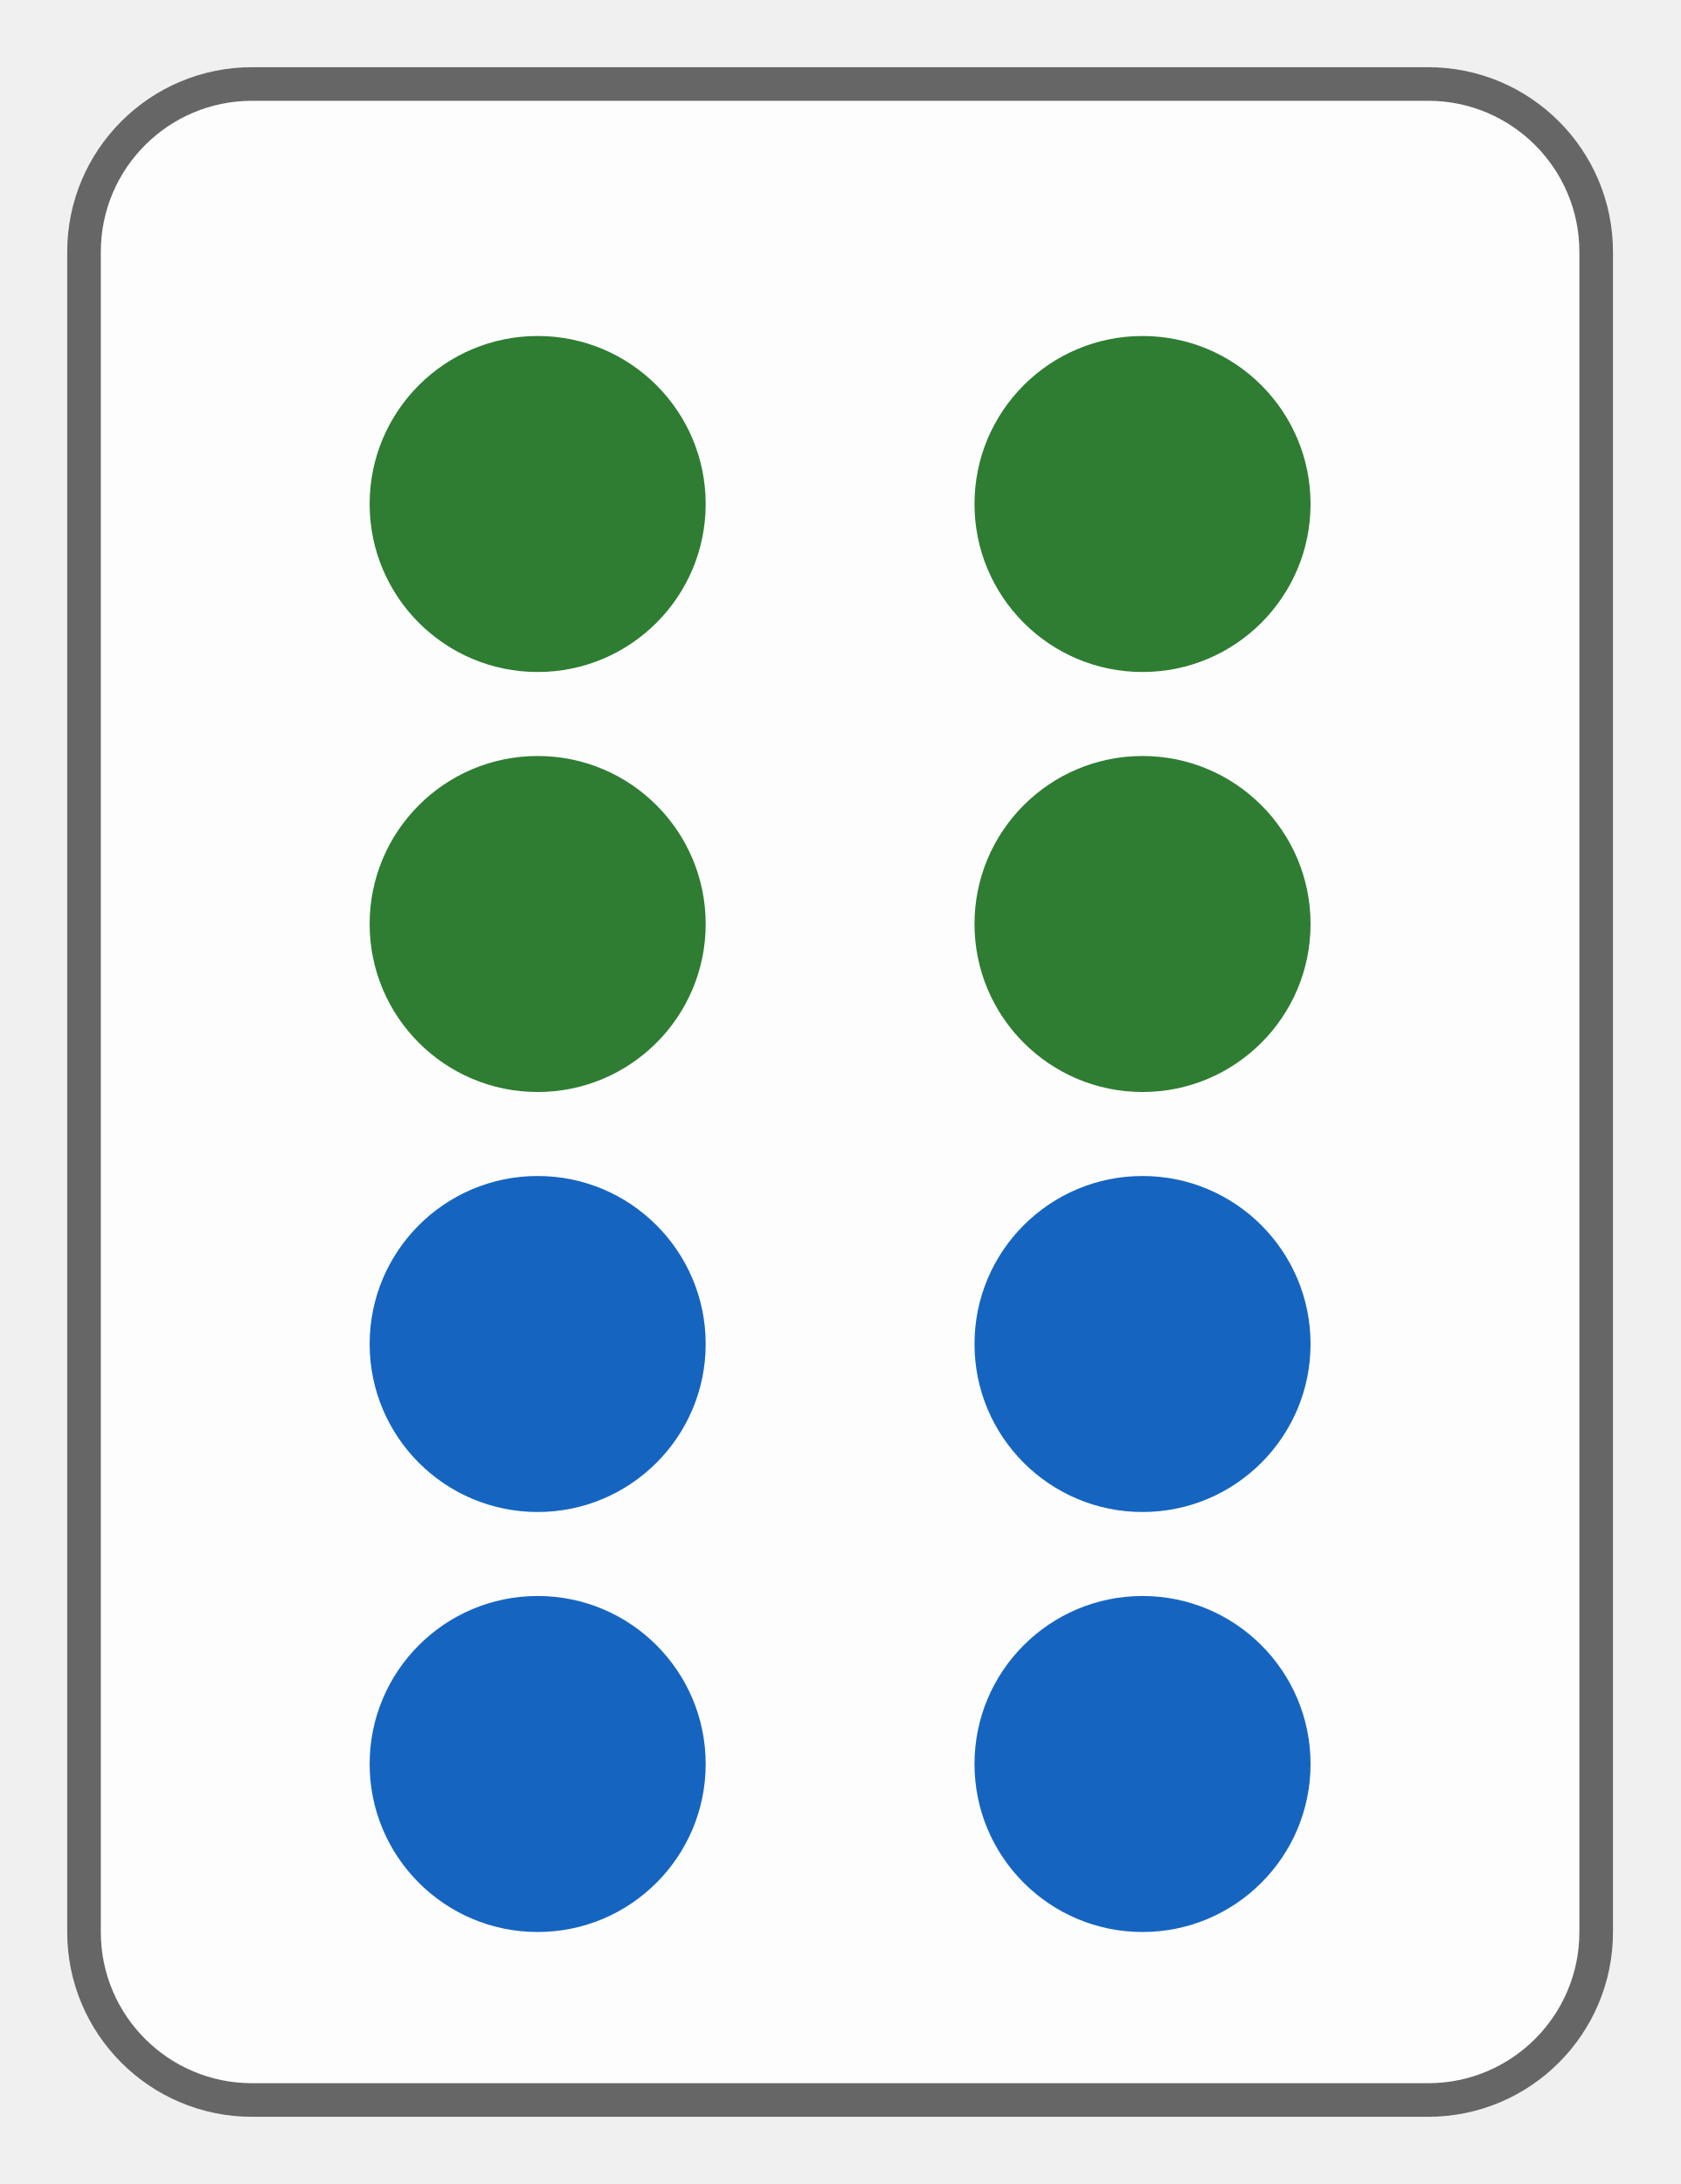
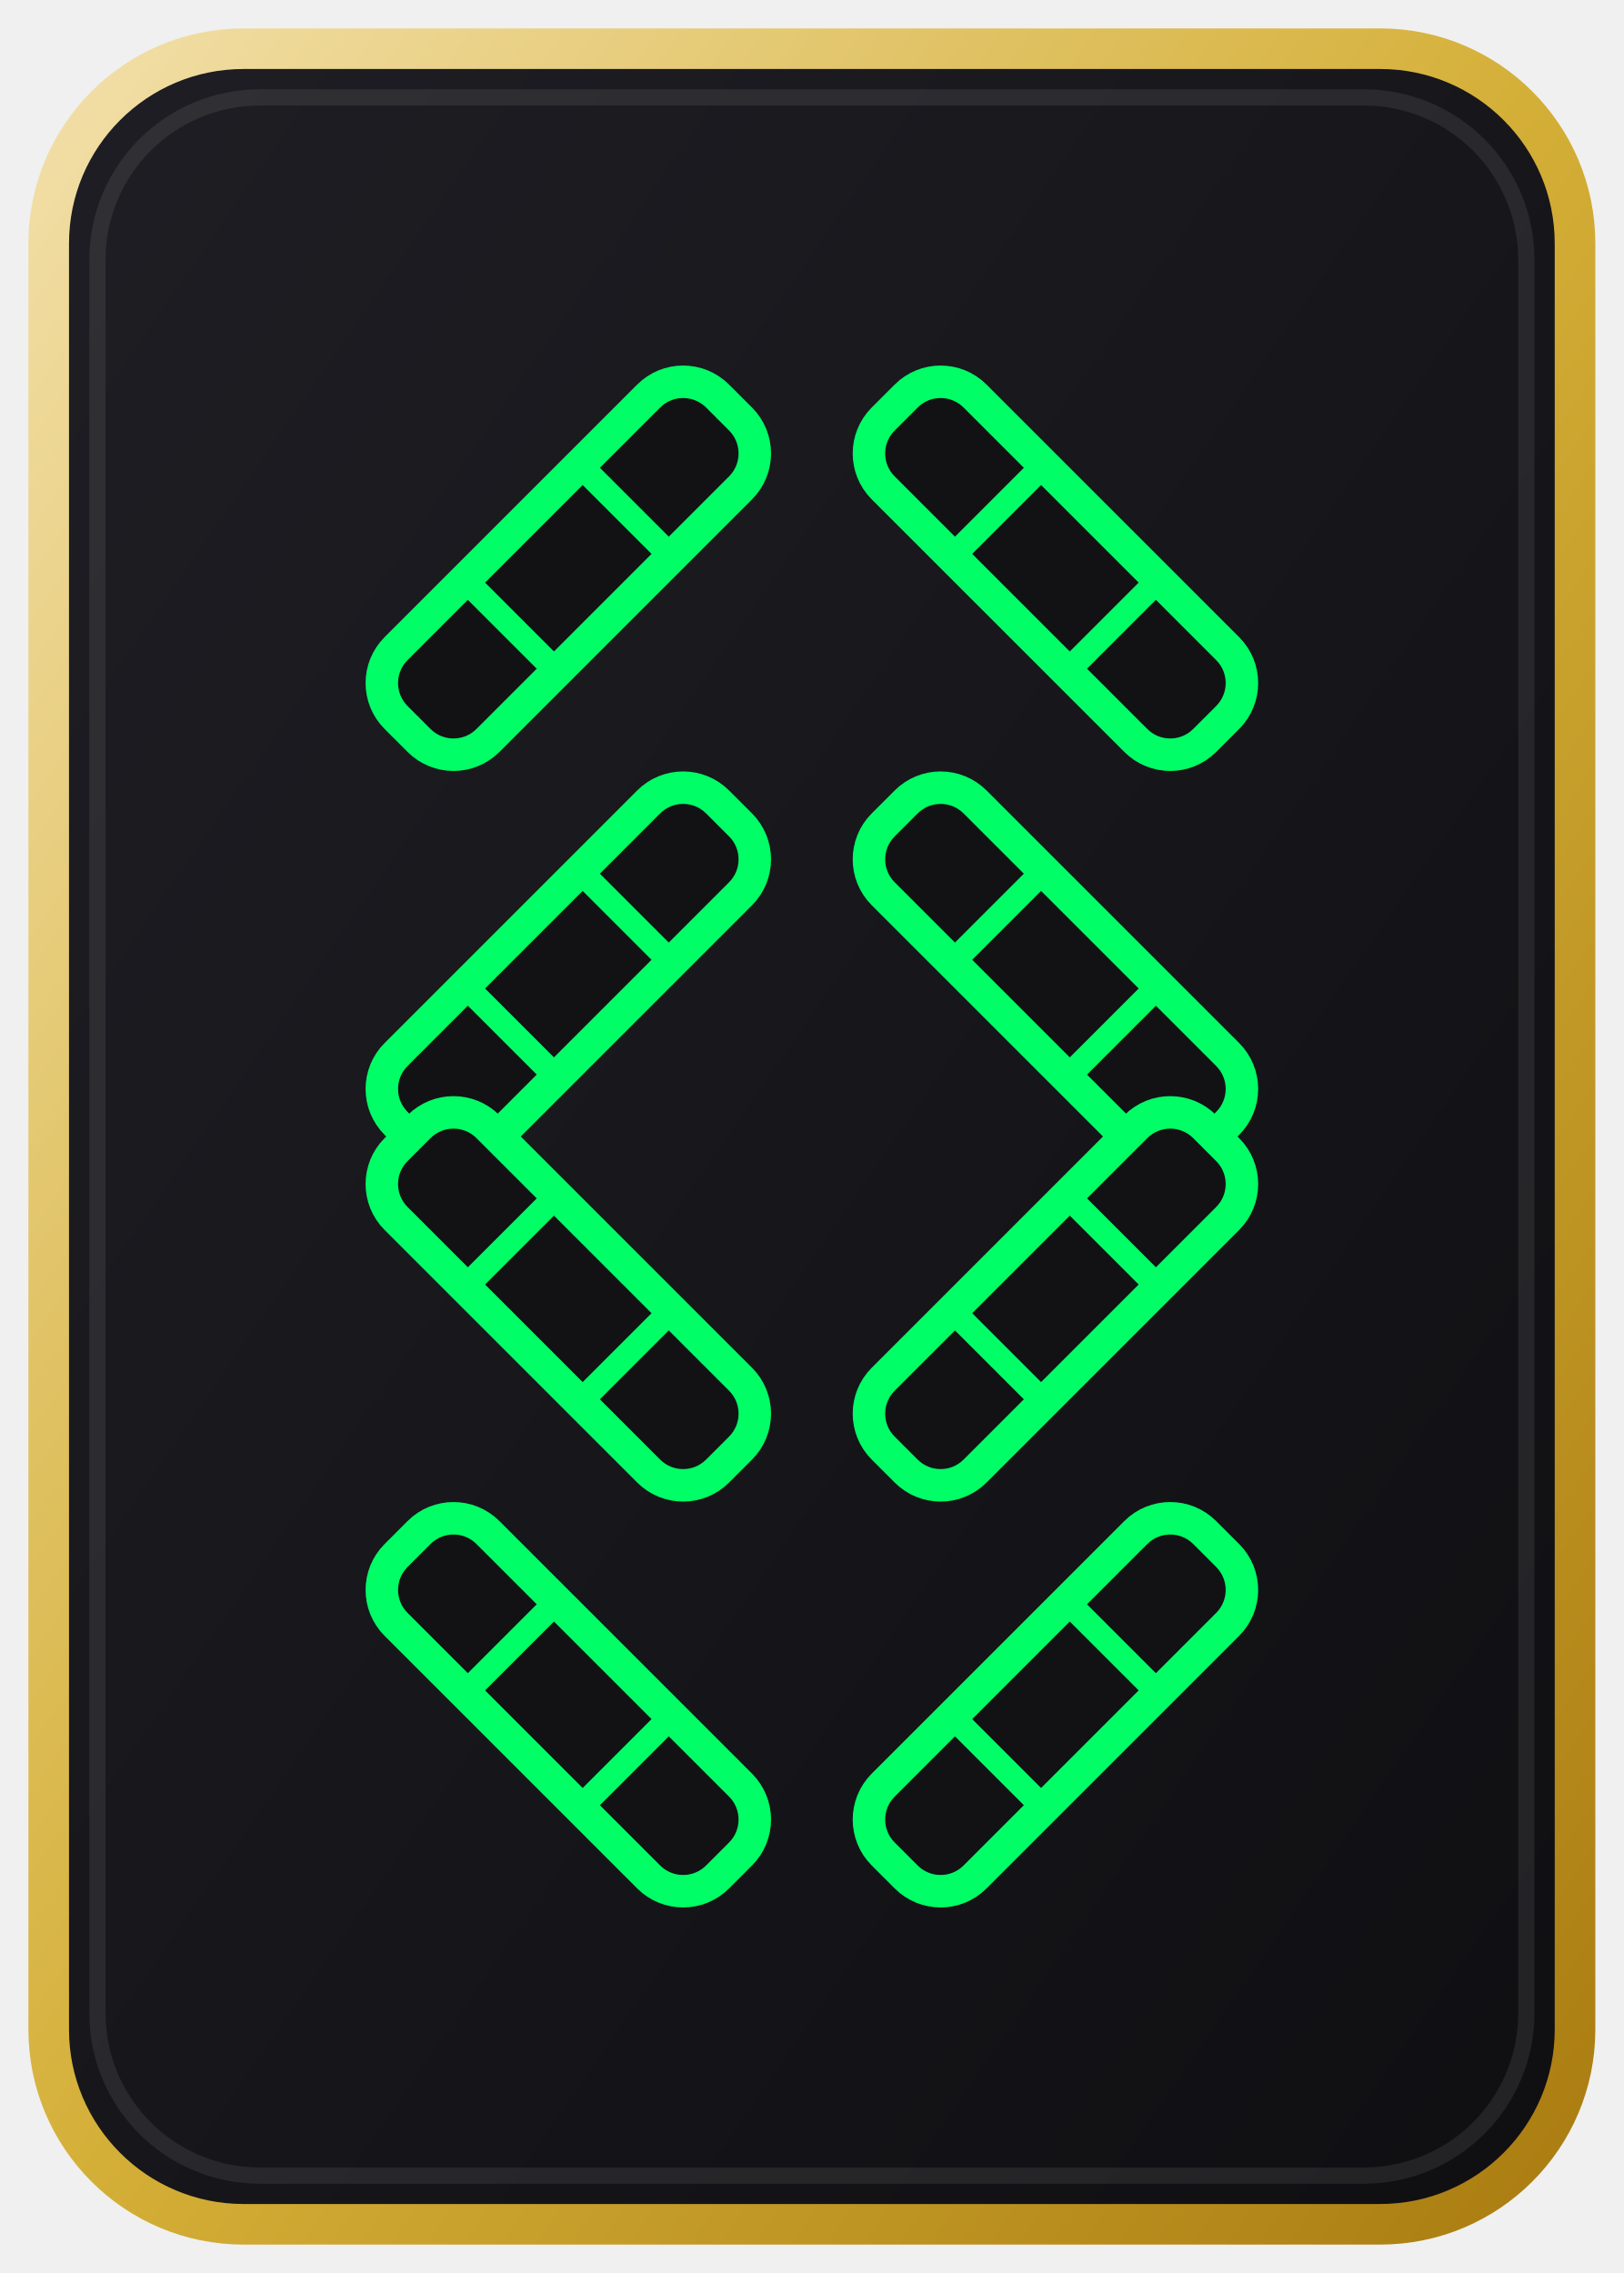
- <svg xmlns="http://www.w3.org/2000/svg" viewBox="0 0 100 130">
-   <rect x="5" y="5" width="90" height="120" rx="10" ry="10" fill="#fdfdfd" stroke="#666" stroke-width="2" />
-   <circle cx="32" cy="30" r="10" fill="#2e7d32" />
-   <circle cx="68" cy="30" r="10" fill="#2e7d32" />
-   <circle cx="32" cy="55" r="10" fill="#2e7d32" />
-   <circle cx="68" cy="55" r="10" fill="#2e7d32" />
-   <circle cx="32" cy="80" r="10" fill="#1565c0" />
-   <circle cx="68" cy="80" r="10" fill="#1565c0" />
-   <circle cx="32" cy="105" r="10" fill="#1565c0" />
-   <circle cx="68" cy="105" r="10" fill="#1565c0" />
+ <svg xmlns="http://www.w3.org/2000/svg" viewBox="0 0 100 140" width="100" height="140">
+   <defs>
+     <linearGradient id="tileBg" x1="0%" y1="0%" x2="100%" y2="100%">
+       <stop offset="0%" stop-color="#1e1e24" />
+       <stop offset="100%" stop-color="#0f0f12" />
+     </linearGradient>
+     <linearGradient id="gold" x1="0%" y1="0%" x2="100%" y2="100%">
+       <stop offset="0%" stop-color="#f3e0aa" />
+       <stop offset="50%" stop-color="#d4af37" />
+       <stop offset="100%" stop-color="#aa7c11" />
+     </linearGradient>
+     <filter id="glow" x="-20%" y="-20%" width="140%" height="140%">
+       <feGaussianBlur stdDeviation="1.5" result="blur" />
+       <feComposite in="SourceGraphic" in2="blur" operator="over" />
+     </filter>
+   </defs>
+   <rect x="3" y="3" width="94" height="134" rx="12" ry="12" fill="url(#tileBg)" stroke="url(#gold)" stroke-width="2.5" />
+   <rect x="6" y="6" width="88" height="128" rx="10" ry="10" fill="none" stroke="#ffffff" stroke-opacity="0.08" stroke-width="1" />
+   <g transform="translate(35, 35) rotate(45)">
+     <rect x="-4" y="-14" width="8" height="28" rx="3" ry="3" fill="#121214" stroke="#00ff66" stroke-width="2" stroke-linejoin="round" />
+     <line x1="-4" y1="-5" x2="4" y2="-5" stroke="#00ff66" stroke-width="1.5" />
+     <line x1="-4" y1="5" x2="4" y2="5" stroke="#00ff66" stroke-width="1.5" />
+   </g>
+   <g transform="translate(65, 35) rotate(-45)">
+     <rect x="-4" y="-14" width="8" height="28" rx="3" ry="3" fill="#121214" stroke="#00ff66" stroke-width="2" stroke-linejoin="round" />
+     <line x1="-4" y1="-5" x2="4" y2="-5" stroke="#00ff66" stroke-width="1.5" />
+     <line x1="-4" y1="5" x2="4" y2="5" stroke="#00ff66" stroke-width="1.5" />
+   </g>
+   <g transform="translate(35, 60) rotate(45)">
+     <rect x="-4" y="-14" width="8" height="28" rx="3" ry="3" fill="#121214" stroke="#00ff66" stroke-width="2" stroke-linejoin="round" />
+     <line x1="-4" y1="-5" x2="4" y2="-5" stroke="#00ff66" stroke-width="1.5" />
+     <line x1="-4" y1="5" x2="4" y2="5" stroke="#00ff66" stroke-width="1.5" />
+   </g>
+   <g transform="translate(65, 60) rotate(-45)">
+     <rect x="-4" y="-14" width="8" height="28" rx="3" ry="3" fill="#121214" stroke="#00ff66" stroke-width="2" stroke-linejoin="round" />
+     <line x1="-4" y1="-5" x2="4" y2="-5" stroke="#00ff66" stroke-width="1.5" />
+     <line x1="-4" y1="5" x2="4" y2="5" stroke="#00ff66" stroke-width="1.5" />
+   </g>
+   <g transform="translate(35, 80) rotate(-45)">
+     <rect x="-4" y="-14" width="8" height="28" rx="3" ry="3" fill="#121214" stroke="#00ff66" stroke-width="2" stroke-linejoin="round" />
+     <line x1="-4" y1="-5" x2="4" y2="-5" stroke="#00ff66" stroke-width="1.5" />
+     <line x1="-4" y1="5" x2="4" y2="5" stroke="#00ff66" stroke-width="1.5" />
+   </g>
+   <g transform="translate(65, 80) rotate(45)">
+     <rect x="-4" y="-14" width="8" height="28" rx="3" ry="3" fill="#121214" stroke="#00ff66" stroke-width="2" stroke-linejoin="round" />
+     <line x1="-4" y1="-5" x2="4" y2="-5" stroke="#00ff66" stroke-width="1.5" />
+     <line x1="-4" y1="5" x2="4" y2="5" stroke="#00ff66" stroke-width="1.5" />
+   </g>
+   <g transform="translate(35, 105) rotate(-45)">
+     <rect x="-4" y="-14" width="8" height="28" rx="3" ry="3" fill="#121214" stroke="#00ff66" stroke-width="2" stroke-linejoin="round" />
+     <line x1="-4" y1="-5" x2="4" y2="-5" stroke="#00ff66" stroke-width="1.5" />
+     <line x1="-4" y1="5" x2="4" y2="5" stroke="#00ff66" stroke-width="1.5" />
+   </g>
+   <g transform="translate(65, 105) rotate(45)">
+     <rect x="-4" y="-14" width="8" height="28" rx="3" ry="3" fill="#121214" stroke="#00ff66" stroke-width="2" stroke-linejoin="round" />
+     <line x1="-4" y1="-5" x2="4" y2="-5" stroke="#00ff66" stroke-width="1.5" />
+     <line x1="-4" y1="5" x2="4" y2="5" stroke="#00ff66" stroke-width="1.5" />
+   </g>
</svg>
